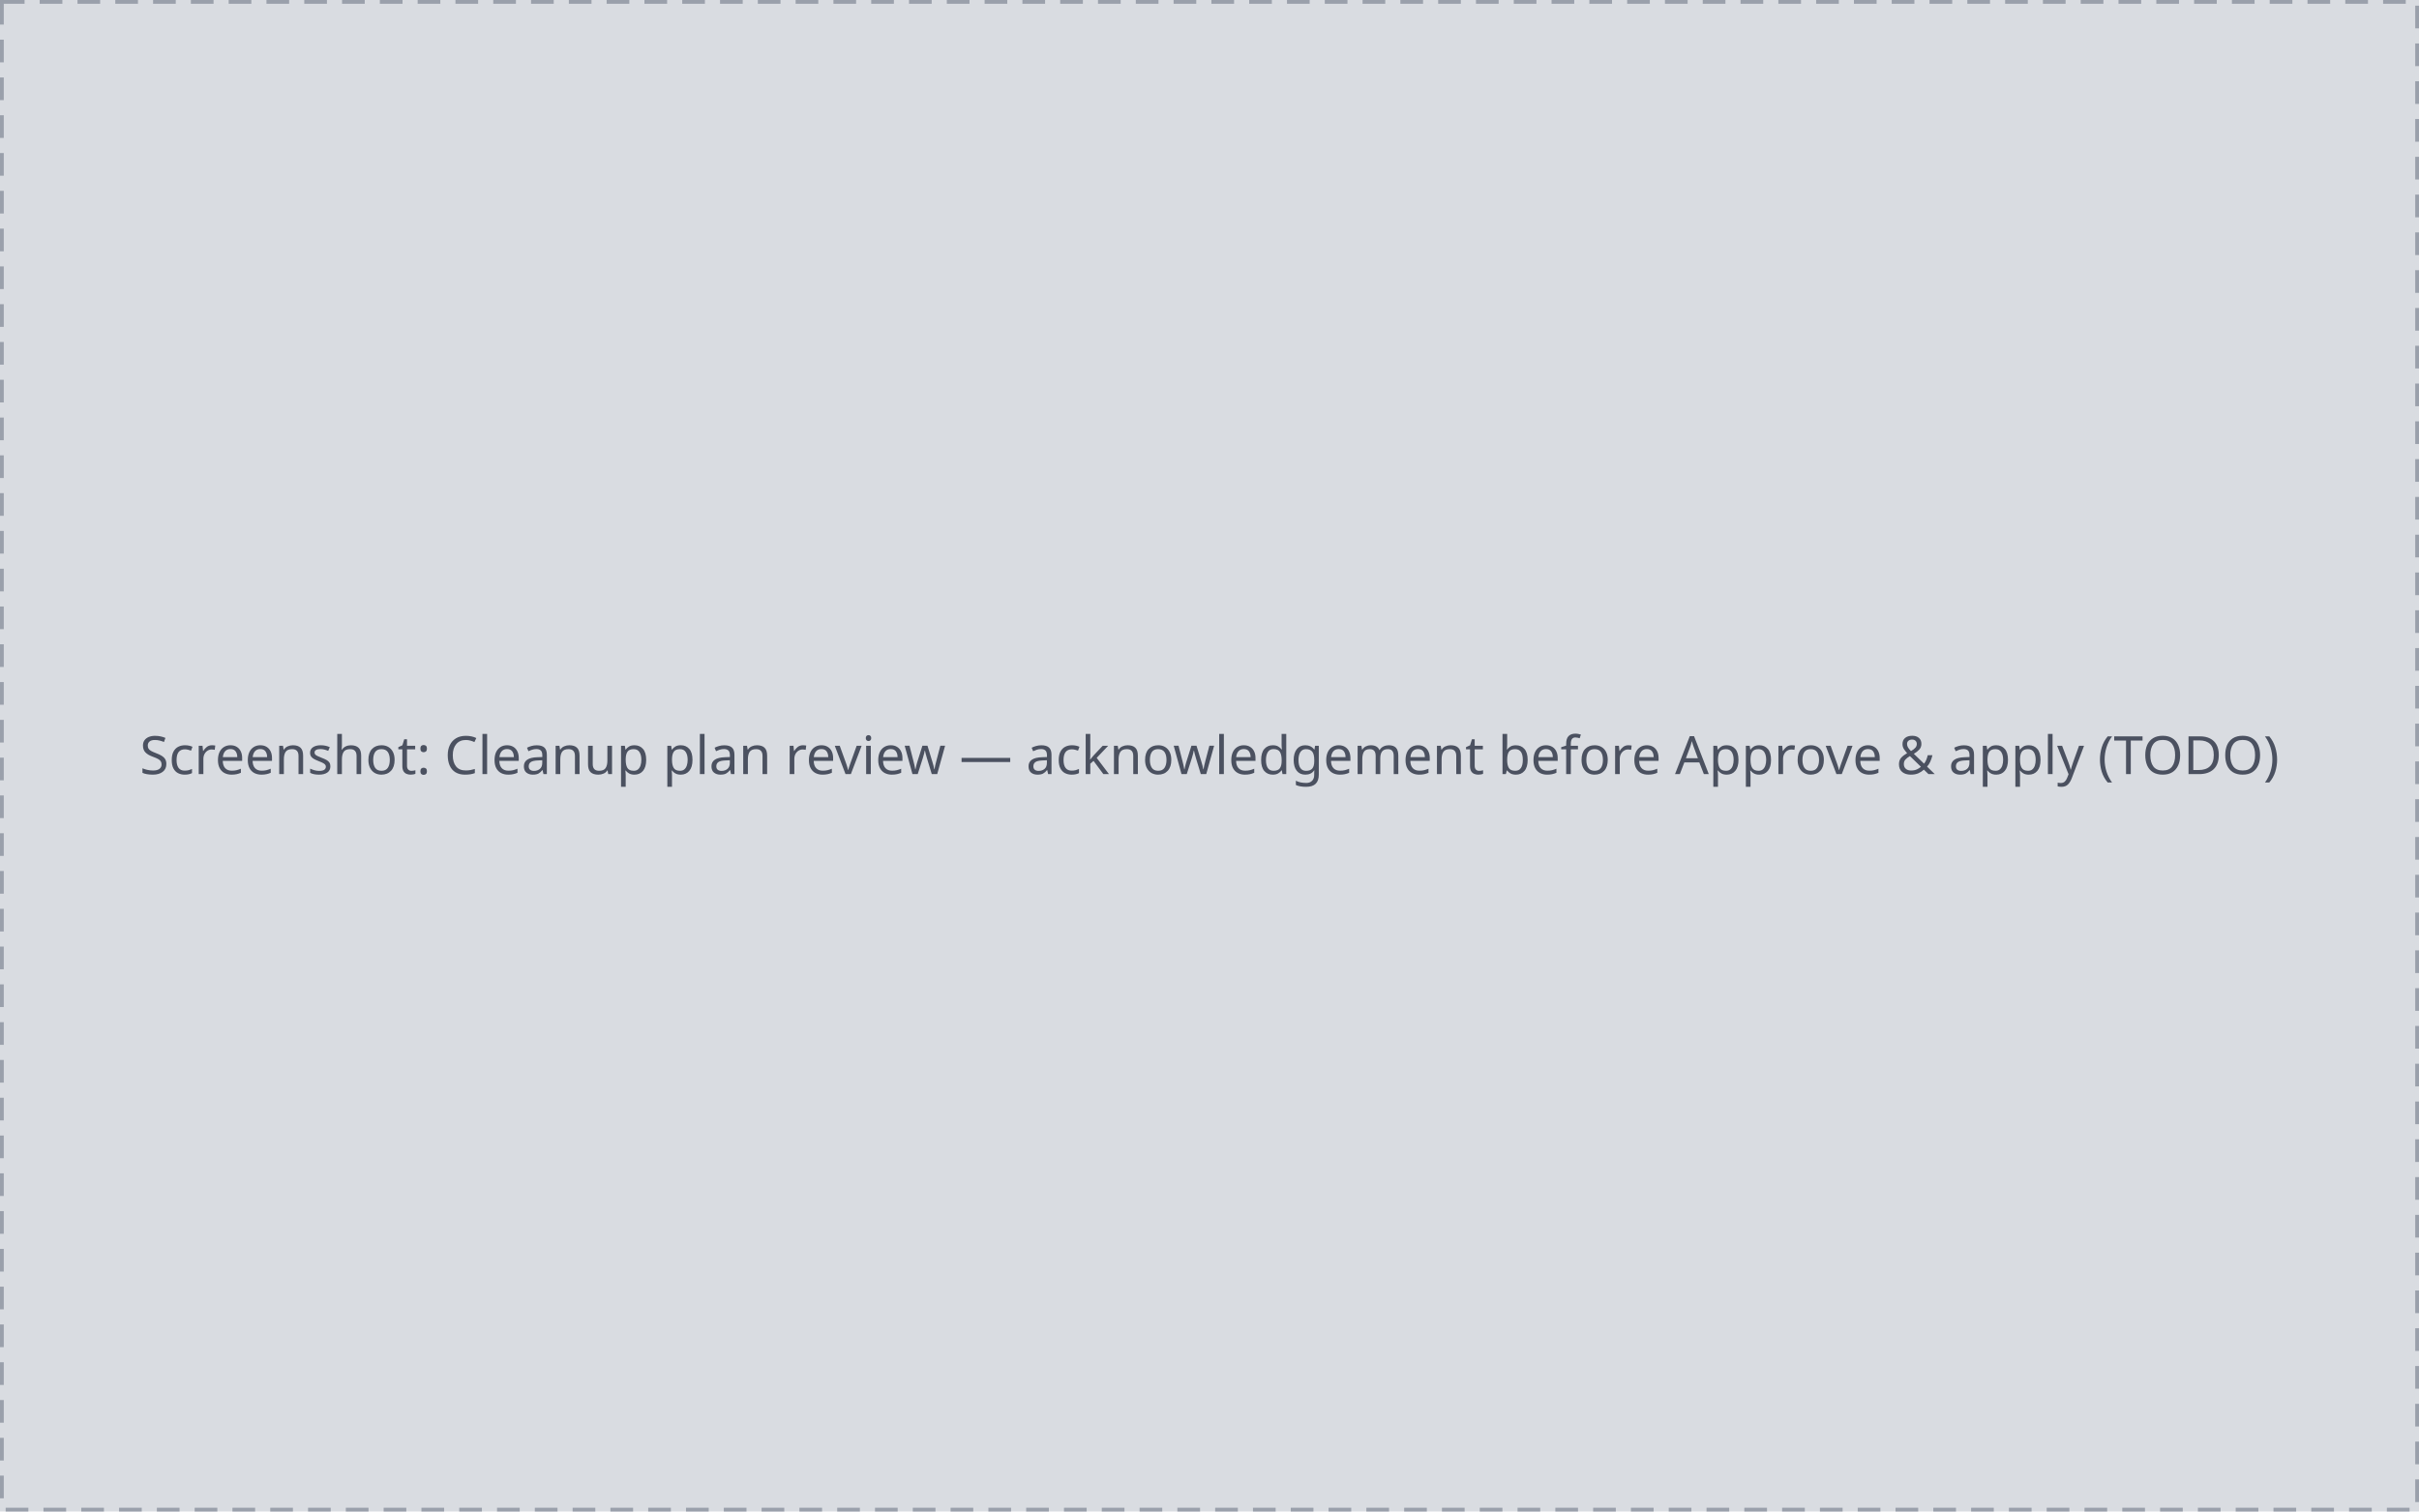
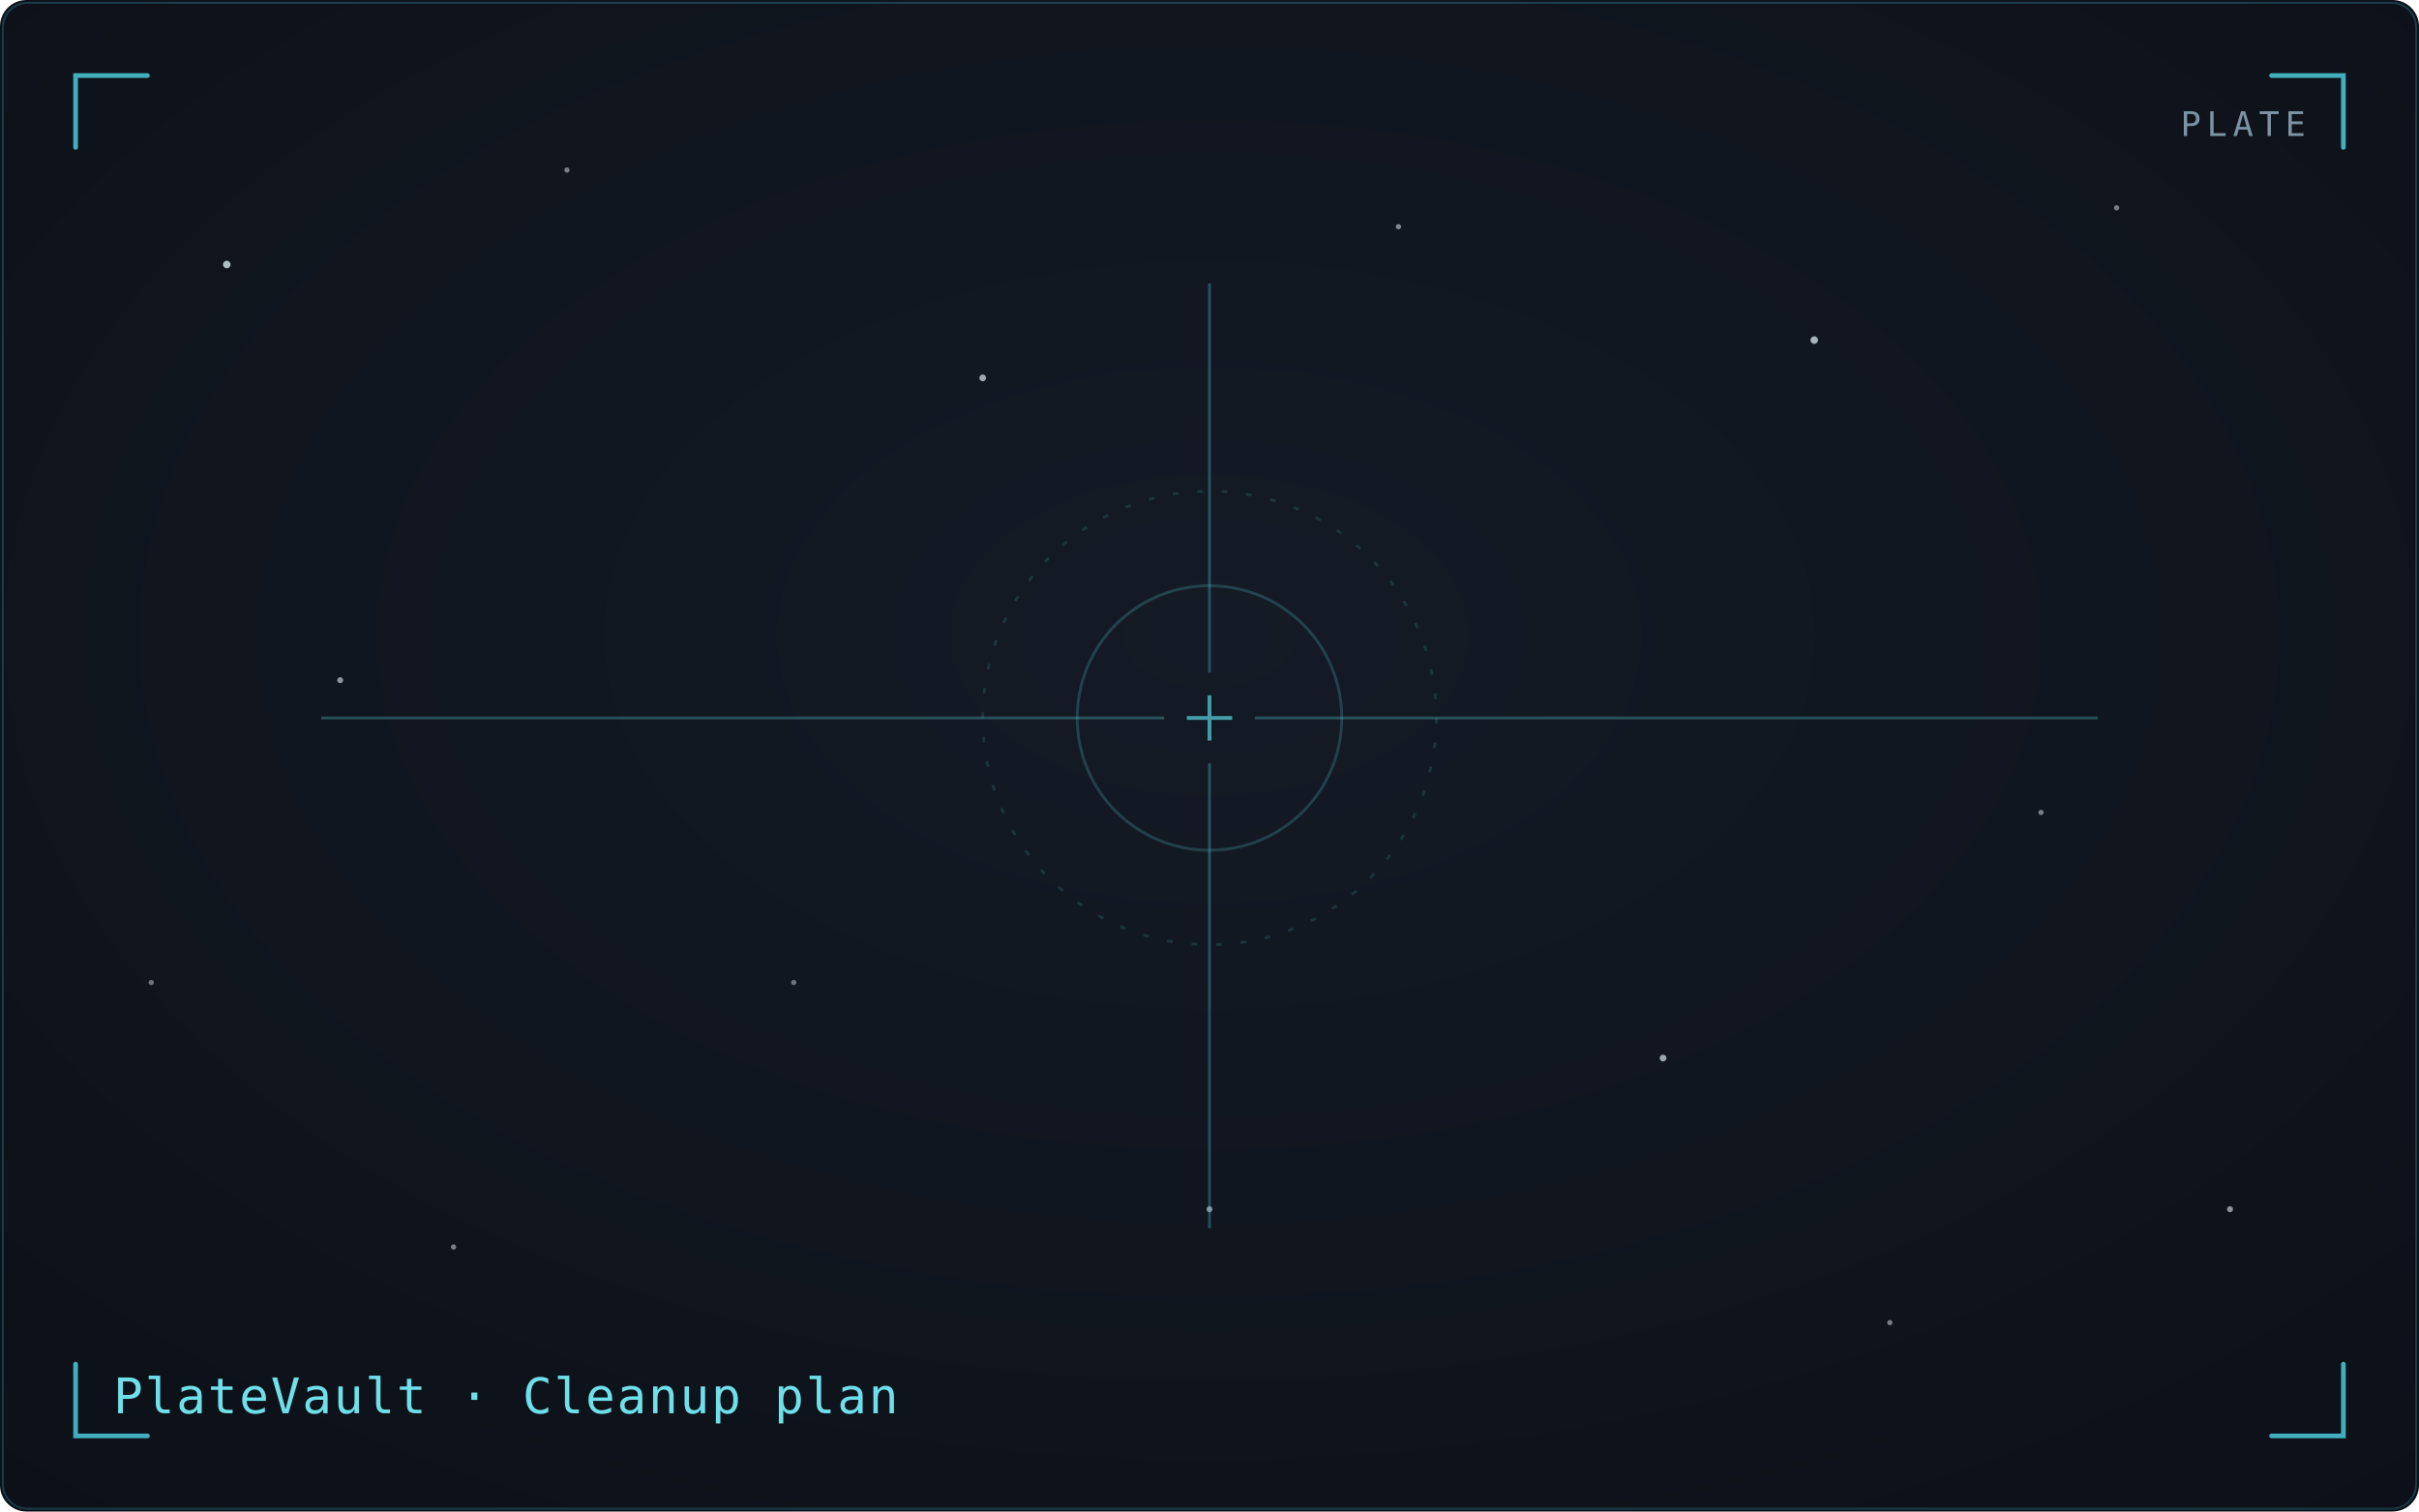
- <svg xmlns="http://www.w3.org/2000/svg" width="1280" height="800" viewBox="0 0 1280 800" role="img" aria-label="Screenshot: Cleanup plan review — acknowledgement before Approve &amp; apply (TODO)">
-   <rect width="1280" height="800" fill="#d9dce1" />
-   <rect x="1" y="1" width="1278" height="798" fill="none" stroke="#9aa0ab" stroke-width="2" stroke-dasharray="12 8" />
-   <text x="50%" y="50%" font-family="system-ui, sans-serif" font-size="28" fill="#4b5160" text-anchor="middle" dominant-baseline="middle">Screenshot: Cleanup plan review — acknowledgement before Approve &amp; apply (TODO)</text>
+ <svg xmlns="http://www.w3.org/2000/svg" width="1280" height="800" viewBox="0 0 1280 800" role="img" aria-label="Screenshot placeholder: Cleanup plan review acknowledgement before Approve and apply.">
+   <defs>
+     <radialGradient id="plate" cx="50%" cy="42%" r="78%">
+       <stop offset="0%" stop-color="#141b26" />
+       <stop offset="100%" stop-color="#0c1017" />
+     </radialGradient>
+   </defs>
+   <rect width="1280" height="800" rx="14" fill="url(#plate)" />
+   <rect x="1.5" y="1.5" width="1277" height="797" rx="13" fill="none" stroke="#4fd6e6" stroke-opacity="0.22" />
+   <g stroke="#4fd6e6" stroke-opacity="0.8" stroke-width="2.5" fill="none" stroke-linecap="round">
+     <path d="M40 78V40H78" />
+     <path d="M1202 40h38v38" />
+     <path d="M40 722v38h38" />
+     <path d="M1202 760h38v-38" />
+   </g>
+   <circle cx="120" cy="140" r="2" fill="#dbe6ee" fill-opacity="0.8" />
+   <circle cx="300" cy="90" r="1.4" fill="#dbe6ee" fill-opacity="0.5" />
+   <circle cx="520" cy="200" r="1.8" fill="#dbe6ee" fill-opacity="0.7" />
+   <circle cx="740" cy="120" r="1.4" fill="#dbe6ee" fill-opacity="0.55" />
+   <circle cx="960" cy="180" r="2" fill="#dbe6ee" fill-opacity="0.75" />
+   <circle cx="1120" cy="110" r="1.4" fill="#dbe6ee" fill-opacity="0.5" />
+   <circle cx="180" cy="360" r="1.6" fill="#dbe6ee" fill-opacity="0.6" />
+   <circle cx="420" cy="520" r="1.4" fill="#dbe6ee" fill-opacity="0.45" />
+   <circle cx="880" cy="560" r="1.8" fill="#dbe6ee" fill-opacity="0.7" />
+   <circle cx="1080" cy="430" r="1.4" fill="#dbe6ee" fill-opacity="0.5" />
+   <circle cx="640" cy="640" r="1.6" fill="#dbe6ee" fill-opacity="0.55" />
+   <circle cx="240" cy="660" r="1.4" fill="#dbe6ee" fill-opacity="0.5" />
+   <circle cx="1180" cy="640" r="1.6" fill="#dbe6ee" fill-opacity="0.6" />
+   <circle cx="80" cy="520" r="1.4" fill="#dbe6ee" fill-opacity="0.45" />
+   <circle cx="1000" cy="700" r="1.4" fill="#dbe6ee" fill-opacity="0.5" />
+   <g stroke="#5fe3ee" fill="none">
+     <circle cx="640" cy="380" r="70" stroke-opacity="0.20" stroke-width="1.5" />
+     <circle cx="640" cy="380" r="120" stroke-opacity="0.13" stroke-width="1.5" stroke-dasharray="3 10" />
+     <path d="M640 150V356M640 404V650" stroke-opacity="0.28" stroke-width="1.5" />
+     <path d="M170 380h446M664 380h446" stroke-opacity="0.28" stroke-width="1.5" />
+     <path d="M628 380h24M640 368v24" stroke-opacity="0.65" stroke-width="2" />
+   </g>
+   <text x="60" y="748" font-family="ui-monospace, SFMono-Regular, Menlo, monospace" font-size="26" letter-spacing="1" fill="#6fe0ea">PlateVault · Cleanup plan</text>
+   <text x="1220" y="72" text-anchor="end" font-family="ui-monospace, SFMono-Regular, Menlo, monospace" font-size="18" letter-spacing="3" fill="#7c93a3">PLATE</text>
</svg>
